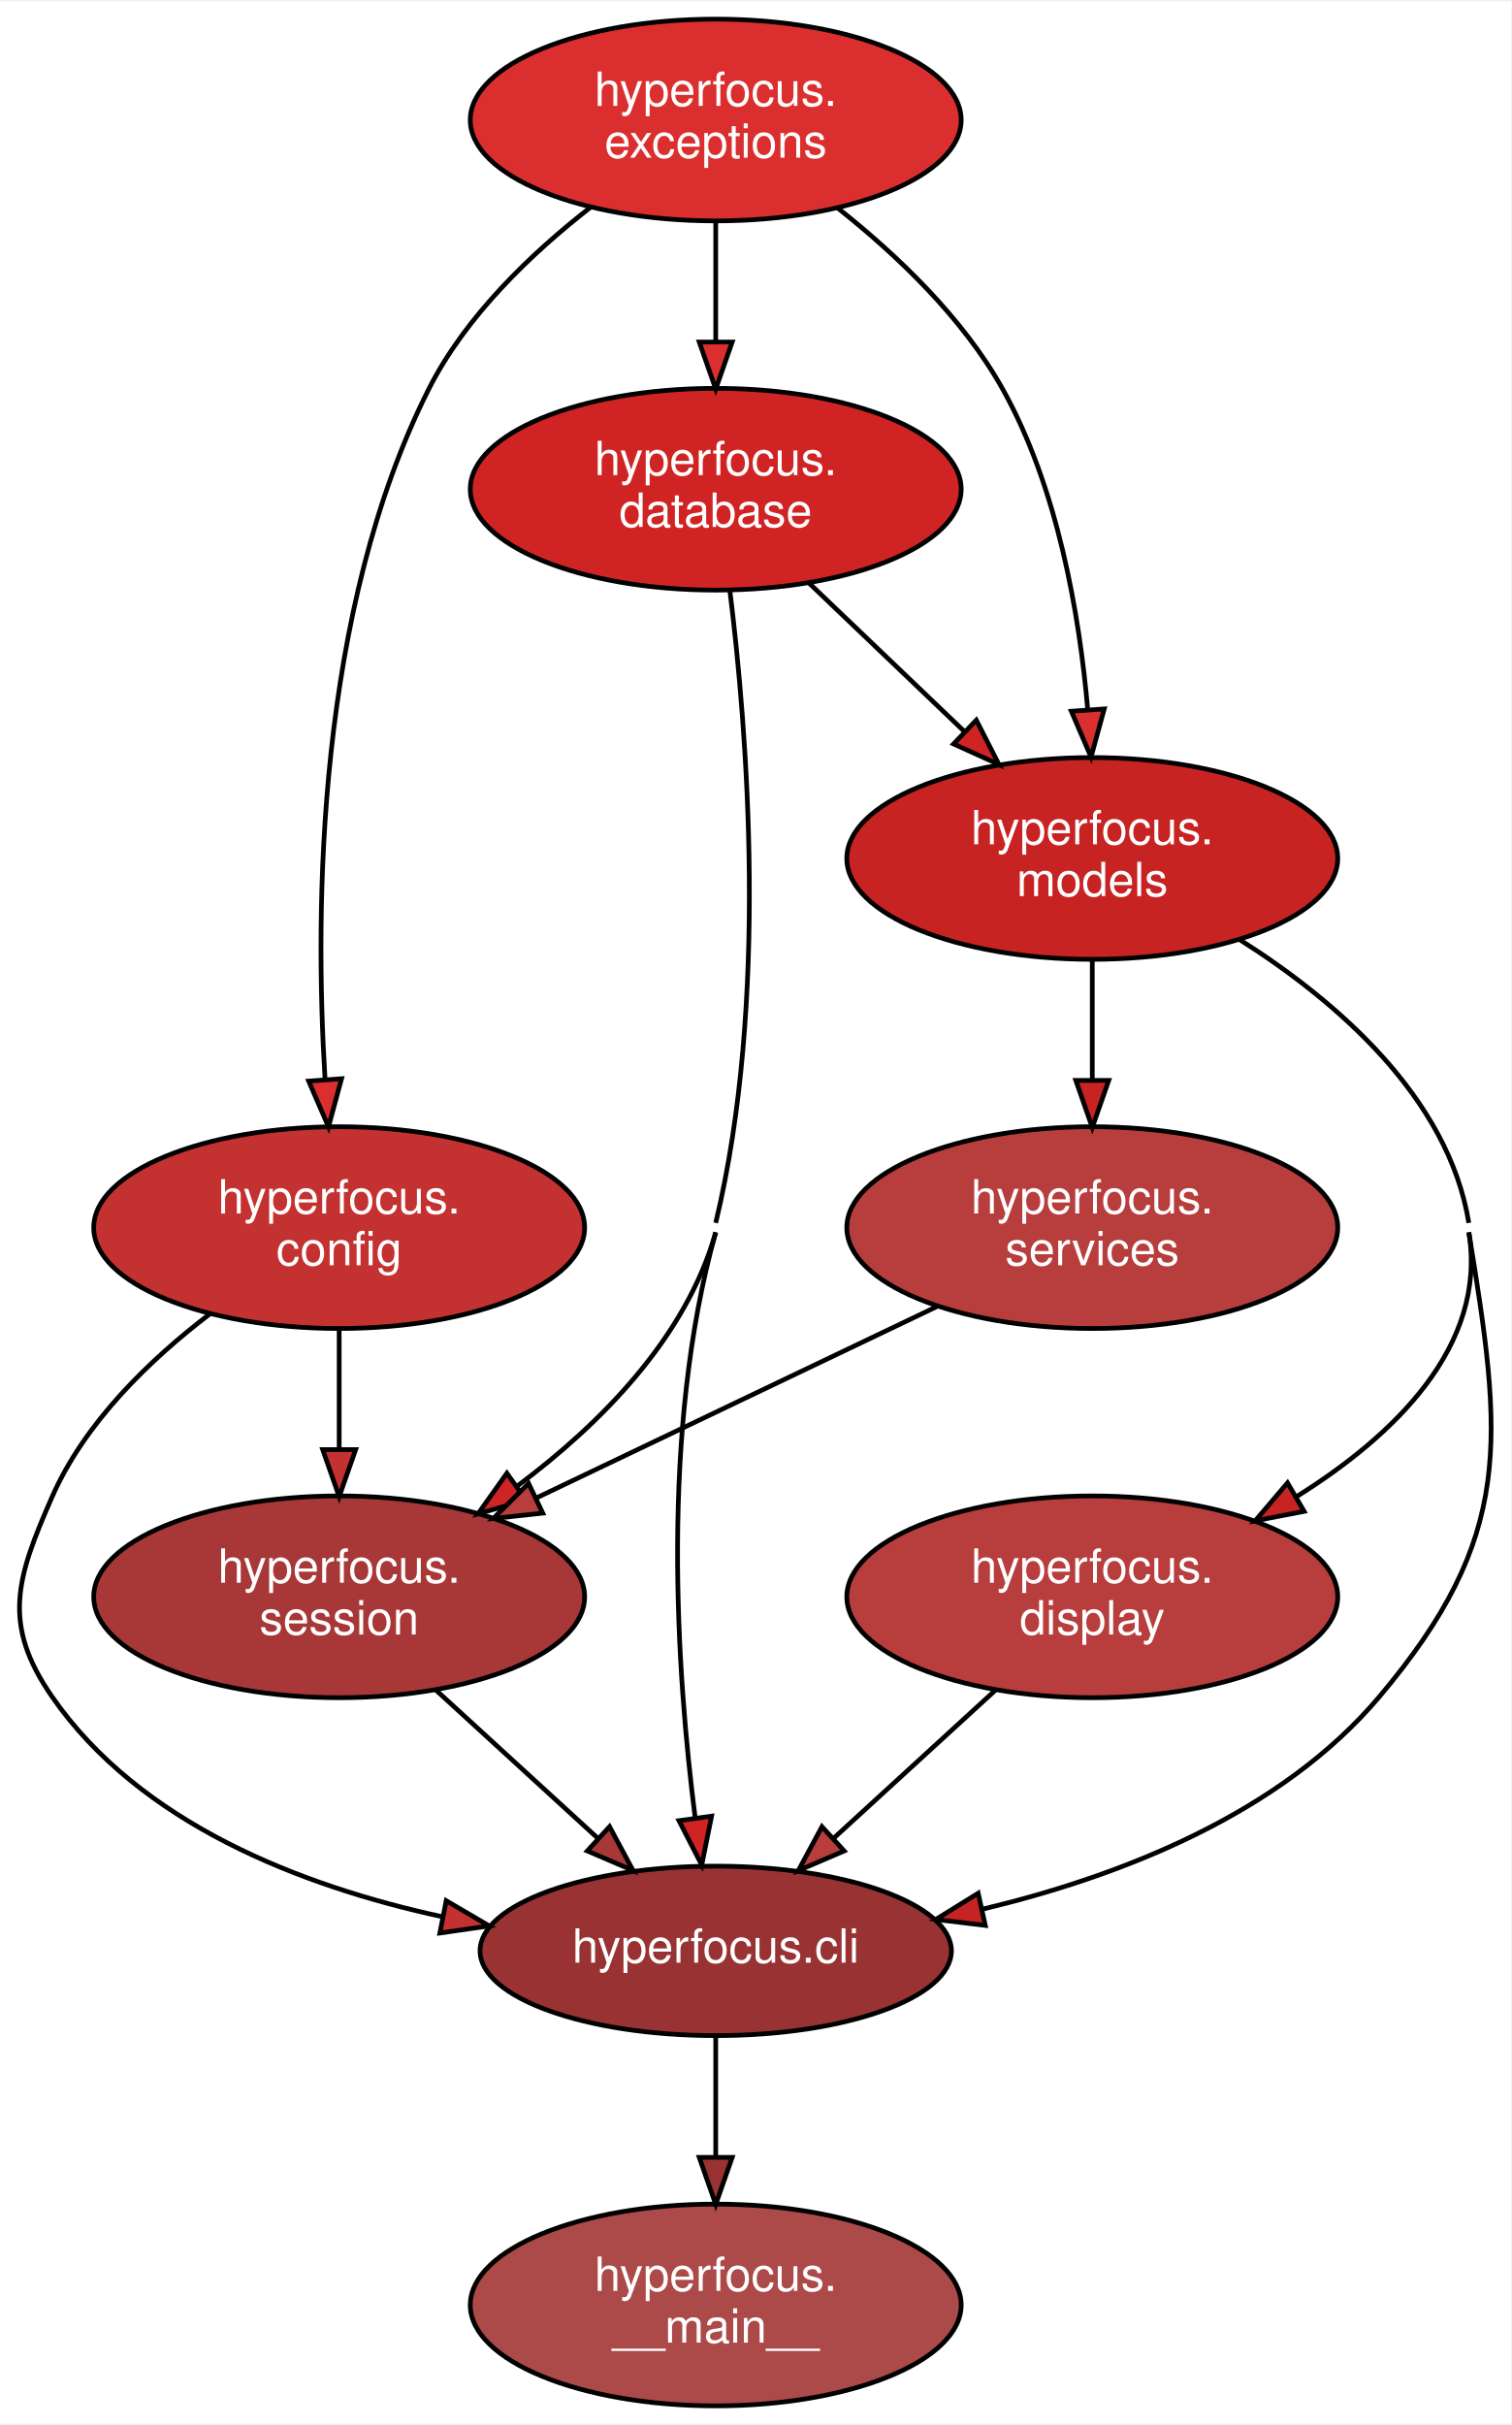
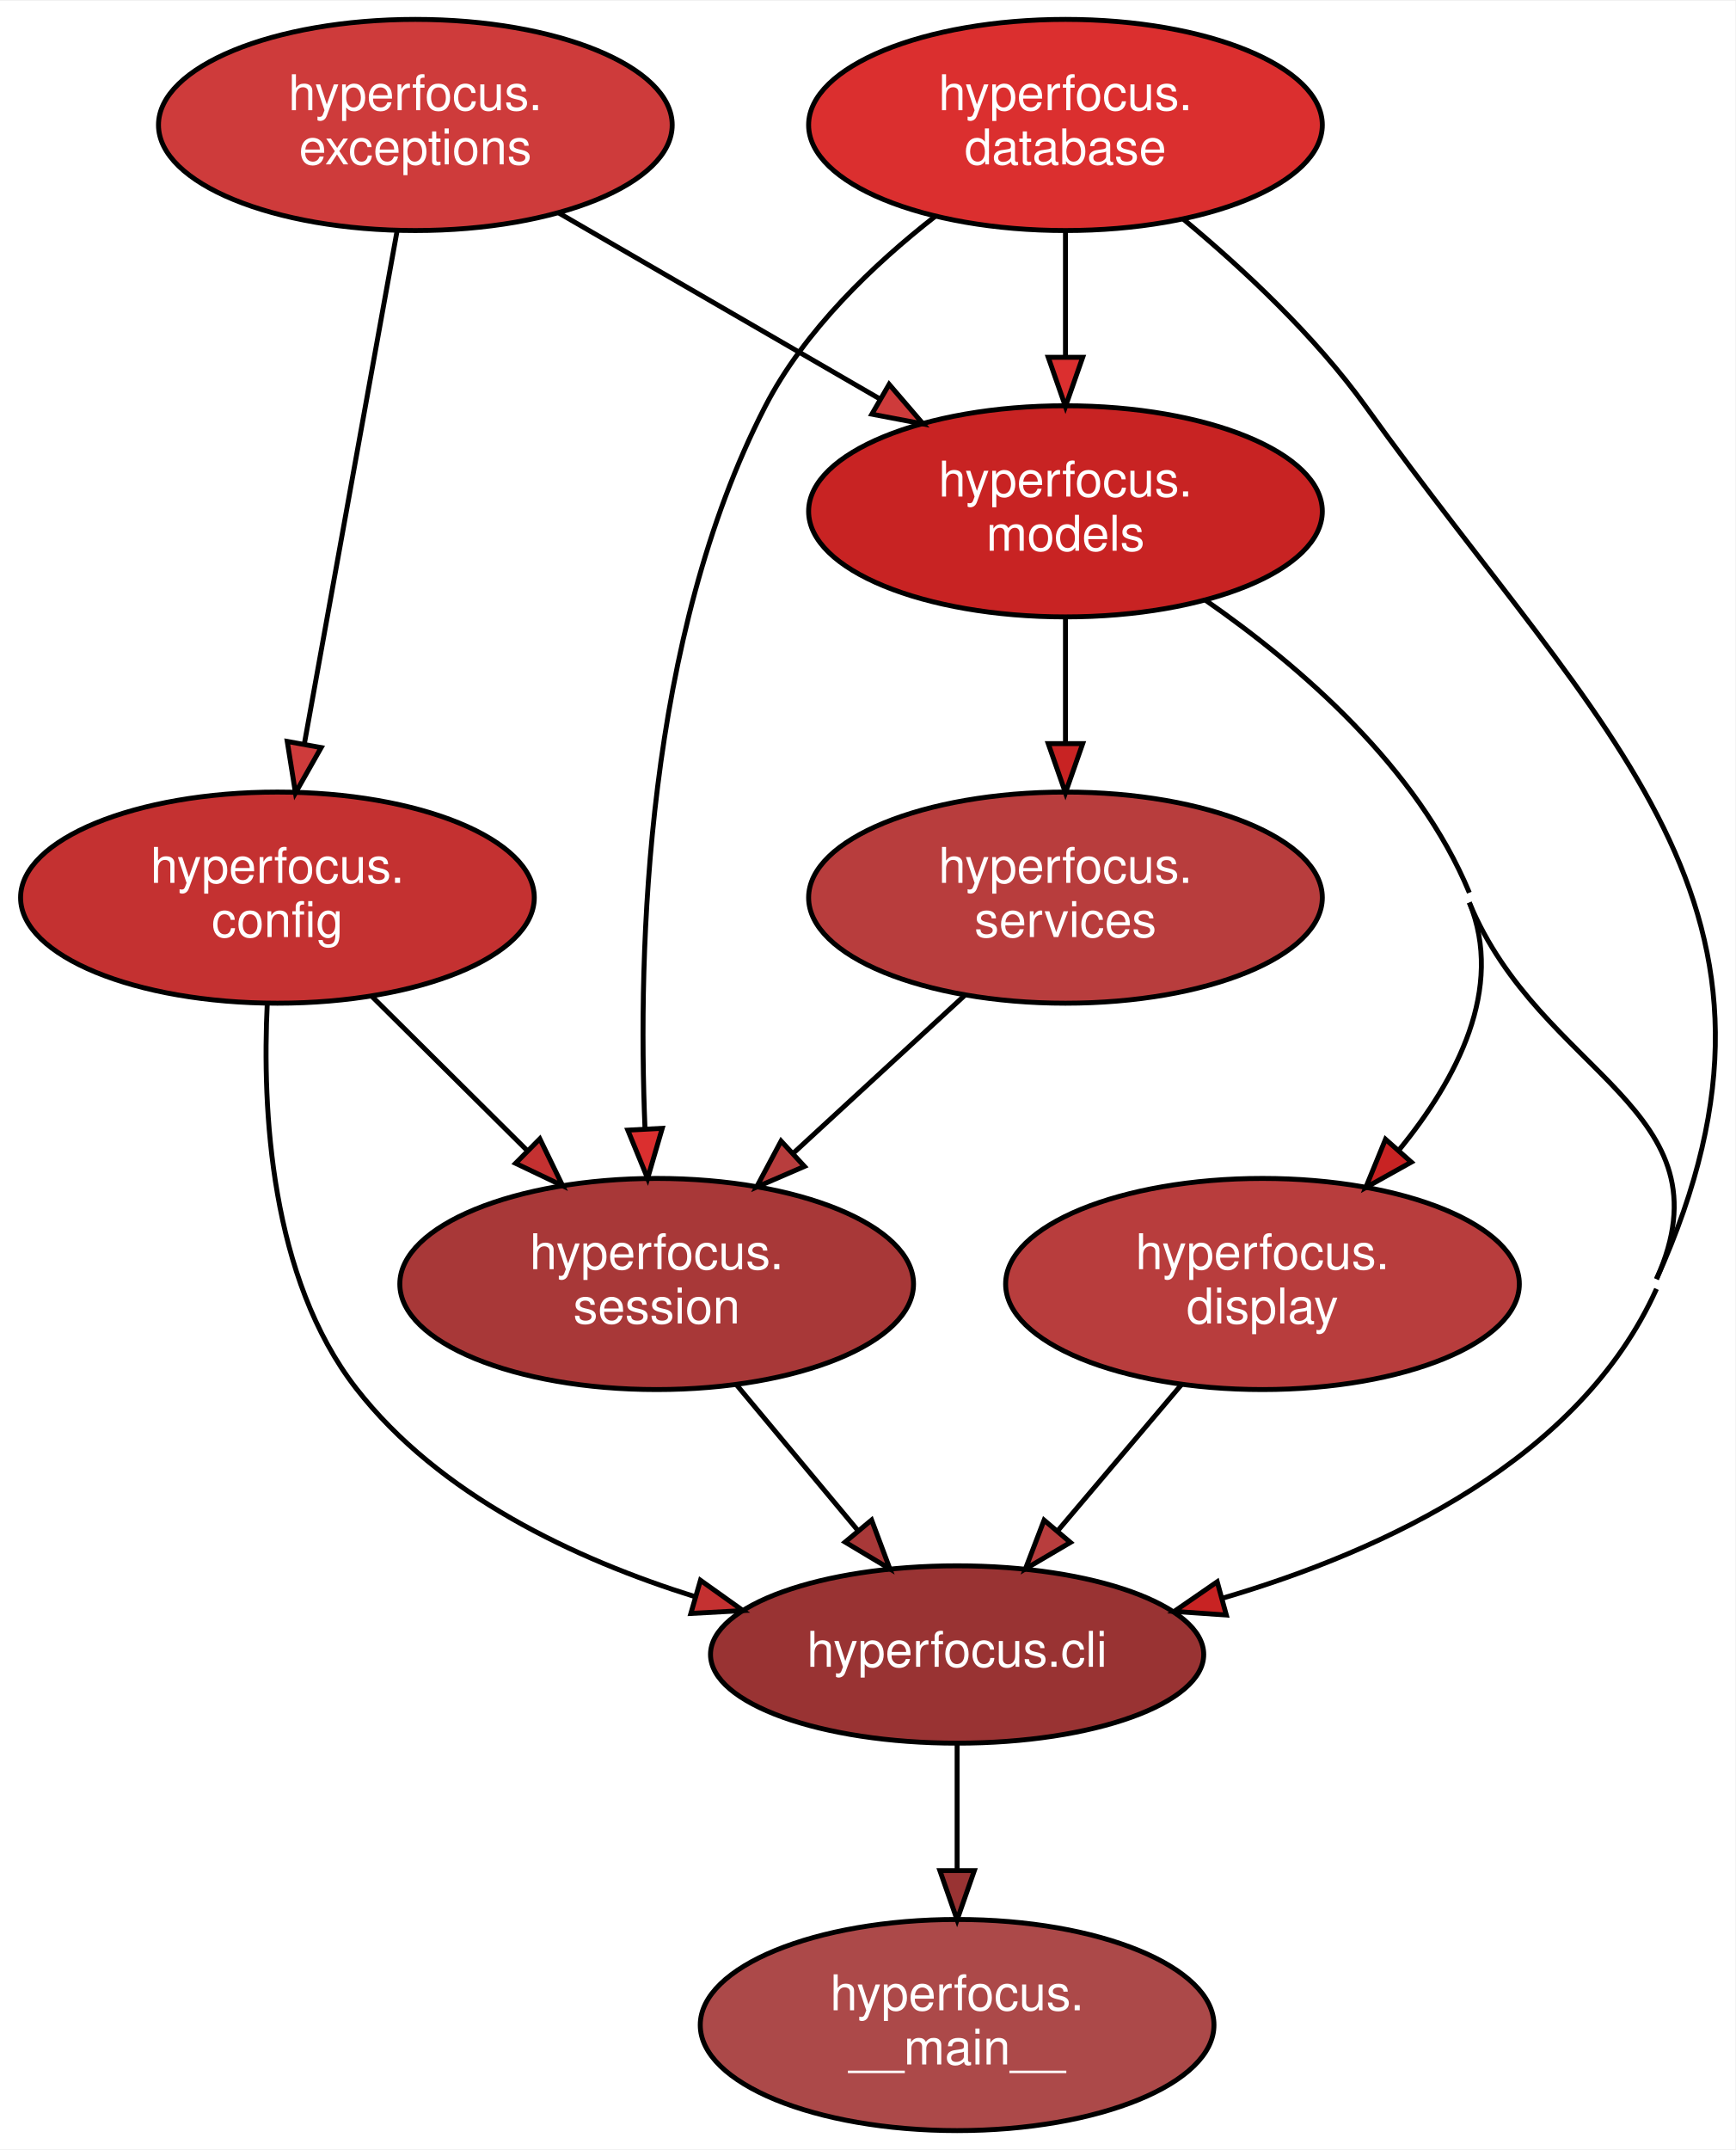
- <svg xmlns="http://www.w3.org/2000/svg" width="321pt" height="515pt" viewBox="0.00 0.00 321.08 514.56">
-   <g id="graph0" class="graph" transform="scale(1 1) rotate(0) translate(4 510.56)">
+ <svg xmlns="http://www.w3.org/2000/svg" width="352pt" height="436pt" viewBox="0.00 0.00 352.36 436.13">
+   <g id="graph0" class="graph" transform="scale(1 1) rotate(0) translate(4 432.13)">
    <style>.edge&gt;path:hover{stroke-width:8}</style>
-     <polygon fill="white" stroke="transparent" points="-4,4 -4,-510.56 317.08,-510.56 317.08,4 -4,4" />
+     <polygon fill="white" stroke="transparent" points="-4,4 -4,-432.13 348.36,-432.13 348.36,4 -4,4" />
    <g id="node1" class="node">
      <style>.edge&gt;path:hover{stroke-width:8}</style>
-       <ellipse fill="#ac4949" stroke="black" cx="148.06" cy="-21.21" rx="52.15" ry="21.43" />
-       <text text-anchor="middle" x="148.06" y="-24.21" font-family="Helvetica,sans-Serif" font-size="10.00" fill="#ffffff">hyperfocus.</text>
-       <text text-anchor="middle" x="148.06" y="-13.21" font-family="Helvetica,sans-Serif" font-size="10.00" fill="#ffffff">__main__</text>
+       <ellipse fill="#ac4949" stroke="black" cx="190.33" cy="-21.21" rx="52.15" ry="21.43" />
+       <text text-anchor="middle" x="190.33" y="-24.21" font-family="Helvetica,sans-Serif" font-size="10.00" fill="#ffffff">hyperfocus.</text>
+       <text text-anchor="middle" x="190.33" y="-13.21" font-family="Helvetica,sans-Serif" font-size="10.00" fill="#ffffff">__main__</text>
    </g>
    <g id="node2" class="node">
      <style>.edge&gt;path:hover{stroke-width:8}</style>
-       <ellipse fill="#993333" stroke="black" cx="148.06" cy="-96.43" rx="50.07" ry="18" />
-       <text text-anchor="middle" x="148.06" y="-93.93" font-family="Helvetica,sans-Serif" font-size="10.00" fill="#ffffff">hyperfocus.cli</text>
+       <ellipse fill="#993333" stroke="black" cx="190.33" cy="-96.43" rx="50.07" ry="18" />
+       <text text-anchor="middle" x="190.33" y="-93.93" font-family="Helvetica,sans-Serif" font-size="10.00" fill="#ffffff">hyperfocus.cli</text>
    </g>
    <g id="edge1" class="edge">
      <style>.edge&gt;path:hover{stroke-width:8}</style>
-       <path fill="none" stroke="black" d="M148.06,-78.08C148.06,-70.5 148.06,-61.39 148.06,-52.74" />
-       <polygon fill="#993333" stroke="black" points="151.56,-52.56 148.06,-42.56 144.56,-52.56 151.56,-52.56" />
+       <path fill="none" stroke="black" d="M190.33,-78.08C190.33,-70.5 190.33,-61.39 190.33,-52.74" />
+       <polygon fill="#993333" stroke="black" points="193.83,-52.56 190.33,-42.56 186.83,-52.56 193.83,-52.56" />
    </g>
    <g id="node3" class="node">
      <style>.edge&gt;path:hover{stroke-width:8}</style>
-       <ellipse fill="#c43131" stroke="black" cx="68.06" cy="-250.07" rx="52.15" ry="21.43" />
-       <text text-anchor="middle" x="68.06" y="-253.07" font-family="Helvetica,sans-Serif" font-size="10.00" fill="#ffffff">hyperfocus.</text>
-       <text text-anchor="middle" x="68.06" y="-242.07" font-family="Helvetica,sans-Serif" font-size="10.00" fill="#ffffff">config</text>
+       <ellipse fill="#c43131" stroke="black" cx="52.33" cy="-250.07" rx="52.15" ry="21.43" />
+       <text text-anchor="middle" x="52.33" y="-253.07" font-family="Helvetica,sans-Serif" font-size="10.00" fill="#ffffff">hyperfocus.</text>
+       <text text-anchor="middle" x="52.33" y="-242.07" font-family="Helvetica,sans-Serif" font-size="10.00" fill="#ffffff">config</text>
    </g>
    <g id="edge2" class="edge">
      <style>.edge&gt;path:hover{stroke-width:8}</style>
-       <path fill="none" stroke="black" d="M40.58,-231.73C27.84,-222.02 14,-208.68 7.06,-192.85 -0.51,-175.58 -3.67,-165.93 7.06,-150.43 25.72,-123.48 59.91,-110.21 89.94,-103.69" />
-       <polygon fill="#c43131" stroke="black" points="90.8,-107.09 99.94,-101.73 89.45,-100.22 90.8,-107.09" />
+       <path fill="none" stroke="black" d="M50.27,-228.71C49.21,-207.05 50.86,-172.89 68.33,-150.43 85.16,-128.78 112.62,-115.81 137.23,-108.13" />
+       <polygon fill="#c43131" stroke="black" points="138.22,-111.49 146.85,-105.34 136.27,-104.76 138.22,-111.49" />
    </g>
    <g id="node9" class="node">
      <style>.edge&gt;path:hover{stroke-width:8}</style>
-       <ellipse fill="#a83838" stroke="black" cx="68.06" cy="-171.64" rx="52.15" ry="21.43" />
-       <text text-anchor="middle" x="68.06" y="-174.64" font-family="Helvetica,sans-Serif" font-size="10.00" fill="#ffffff">hyperfocus.</text>
-       <text text-anchor="middle" x="68.06" y="-163.64" font-family="Helvetica,sans-Serif" font-size="10.00" fill="#ffffff">session</text>
+       <ellipse fill="#a83838" stroke="black" cx="129.33" cy="-171.64" rx="52.15" ry="21.43" />
+       <text text-anchor="middle" x="129.33" y="-174.64" font-family="Helvetica,sans-Serif" font-size="10.00" fill="#ffffff">hyperfocus.</text>
+       <text text-anchor="middle" x="129.33" y="-163.64" font-family="Helvetica,sans-Serif" font-size="10.00" fill="#ffffff">session</text>
    </g>
    <g id="edge3" class="edge">
      <style>.edge&gt;path:hover{stroke-width:8}</style>
-       <path fill="none" stroke="black" d="M68.06,-228.59C68.06,-220.73 68.06,-211.58 68.06,-202.99" />
-       <polygon fill="#c43131" stroke="black" points="71.56,-202.91 68.06,-192.91 64.56,-202.91 71.56,-202.91" />
+       <path fill="none" stroke="black" d="M71.36,-230.17C80.89,-220.71 92.59,-209.11 102.97,-198.8" />
+       <polygon fill="#c43131" stroke="black" points="105.61,-201.11 110.24,-191.58 100.68,-196.14 105.61,-201.11" />
    </g>
    <g id="node4" class="node">
      <style>.edge&gt;path:hover{stroke-width:8}</style>
-       <ellipse fill="#d02424" stroke="black" cx="148.06" cy="-406.92" rx="52.15" ry="21.43" />
-       <text text-anchor="middle" x="148.06" y="-409.92" font-family="Helvetica,sans-Serif" font-size="10.00" fill="#ffffff">hyperfocus.</text>
-       <text text-anchor="middle" x="148.06" y="-398.92" font-family="Helvetica,sans-Serif" font-size="10.00" fill="#ffffff">database</text>
+       <ellipse fill="#db2f2f" stroke="black" cx="212.33" cy="-406.92" rx="52.15" ry="21.43" />
+       <text text-anchor="middle" x="212.33" y="-409.92" font-family="Helvetica,sans-Serif" font-size="10.00" fill="#ffffff">hyperfocus.</text>
+       <text text-anchor="middle" x="212.33" y="-398.92" font-family="Helvetica,sans-Serif" font-size="10.00" fill="#ffffff">database</text>
    </g>
    <g id="edge4" class="edge">
      <style>.edge&gt;path:hover{stroke-width:8}</style>
-       <path fill="none" stroke="black" d="M148.06,-249.07C136.21,-206.9 139.76,-155.49 143.7,-124.66" />
-       <polygon fill="#d02424" stroke="black" points="147.18,-125.05 145.09,-114.67 140.25,-124.09 147.18,-125.05" />
+       <path fill="none" stroke="black" d="M236.24,-387.82C248.51,-377.63 262.99,-364.09 273.33,-349.71 321.72,-282.34 366.38,-248.28 332.33,-172.64" />
    </g>
    <g id="node7" class="node">
      <style>.edge&gt;path:hover{stroke-width:8}</style>
-       <ellipse fill="#c82323" stroke="black" cx="228.06" cy="-328.49" rx="52.15" ry="21.43" />
-       <text text-anchor="middle" x="228.06" y="-331.49" font-family="Helvetica,sans-Serif" font-size="10.00" fill="#ffffff">hyperfocus.</text>
-       <text text-anchor="middle" x="228.06" y="-320.49" font-family="Helvetica,sans-Serif" font-size="10.00" fill="#ffffff">models</text>
+       <ellipse fill="#c82323" stroke="black" cx="212.33" cy="-328.49" rx="52.15" ry="21.43" />
+       <text text-anchor="middle" x="212.33" y="-331.49" font-family="Helvetica,sans-Serif" font-size="10.00" fill="#ffffff">hyperfocus.</text>
+       <text text-anchor="middle" x="212.33" y="-320.49" font-family="Helvetica,sans-Serif" font-size="10.00" fill="#ffffff">models</text>
    </g>
    <g id="edge5" class="edge">
      <style>.edge&gt;path:hover{stroke-width:8}</style>
-       <path fill="none" stroke="black" d="M167.84,-387.03C177.84,-377.47 190.13,-365.73 200.99,-355.36" />
-       <polygon fill="#d02424" stroke="black" points="203.42,-357.87 208.24,-348.43 198.59,-352.81 203.42,-357.87" />
+       <path fill="none" stroke="black" d="M212.33,-385.44C212.33,-377.58 212.33,-368.44 212.33,-359.84" />
+       <polygon fill="#db2f2f" stroke="black" points="215.83,-359.76 212.33,-349.76 208.83,-359.76 215.83,-359.76" />
    </g>
    <g id="edge6" class="edge">
      <style>.edge&gt;path:hover{stroke-width:8}</style>
-       <path fill="none" stroke="black" d="M151.05,-385.52C154.77,-355.56 159.37,-298.12 148.06,-251.07" />
-       <path fill="none" stroke="black" d="M148.06,-249.07C141.76,-226.66 123.51,-208.34 106.02,-195.26" />
-       <polygon fill="#d02424" stroke="black" points="107.74,-192.19 97.55,-189.27 103.69,-197.9 107.74,-192.19" />
+       <path fill="none" stroke="black" d="M185.97,-388.44C173.36,-378.61 159.29,-365.2 151.33,-349.71 127.22,-302.82 125.44,-240.01 126.96,-203.18" />
+       <polygon fill="#db2f2f" stroke="black" points="130.46,-203.24 127.49,-193.07 123.47,-202.87 130.46,-203.24" />
    </g>
    <g id="node5" class="node">
      <style>.edge&gt;path:hover{stroke-width:8}</style>
-       <ellipse fill="#b83d3d" stroke="black" cx="228.06" cy="-171.64" rx="52.15" ry="21.43" />
-       <text text-anchor="middle" x="228.06" y="-174.64" font-family="Helvetica,sans-Serif" font-size="10.00" fill="#ffffff">hyperfocus.</text>
-       <text text-anchor="middle" x="228.06" y="-163.64" font-family="Helvetica,sans-Serif" font-size="10.00" fill="#ffffff">display</text>
+       <ellipse fill="#b83d3d" stroke="black" cx="252.33" cy="-171.64" rx="52.15" ry="21.43" />
+       <text text-anchor="middle" x="252.33" y="-174.64" font-family="Helvetica,sans-Serif" font-size="10.00" fill="#ffffff">hyperfocus.</text>
+       <text text-anchor="middle" x="252.33" y="-163.64" font-family="Helvetica,sans-Serif" font-size="10.00" fill="#ffffff">display</text>
    </g>
    <g id="edge7" class="edge">
      <style>.edge&gt;path:hover{stroke-width:8}</style>
-       <path fill="none" stroke="black" d="M207.46,-151.79C197.03,-142.24 184.28,-130.57 173.26,-120.49" />
-       <polygon fill="#b83d3d" stroke="black" points="175.35,-117.66 165.61,-113.49 170.63,-122.82 175.35,-117.66" />
+       <path fill="none" stroke="black" d="M236.04,-151.4C228.3,-142.27 218.97,-131.25 210.77,-121.56" />
+       <polygon fill="#b83d3d" stroke="black" points="213.33,-119.18 204.2,-113.81 207.99,-123.7 213.33,-119.18" />
    </g>
    <g id="node6" class="node">
      <style>.edge&gt;path:hover{stroke-width:8}</style>
-       <ellipse fill="#db2f2f" stroke="black" cx="148.06" cy="-485.35" rx="52.15" ry="21.43" />
-       <text text-anchor="middle" x="148.06" y="-488.35" font-family="Helvetica,sans-Serif" font-size="10.00" fill="#ffffff">hyperfocus.</text>
-       <text text-anchor="middle" x="148.06" y="-477.35" font-family="Helvetica,sans-Serif" font-size="10.00" fill="#ffffff">exceptions</text>
+       <ellipse fill="#ce3b3b" stroke="black" cx="80.33" cy="-406.92" rx="52.15" ry="21.43" />
+       <text text-anchor="middle" x="80.33" y="-409.92" font-family="Helvetica,sans-Serif" font-size="10.00" fill="#ffffff">hyperfocus.</text>
+       <text text-anchor="middle" x="80.33" y="-398.92" font-family="Helvetica,sans-Serif" font-size="10.00" fill="#ffffff">exceptions</text>
    </g>
    <g id="edge8" class="edge">
      <style>.edge&gt;path:hover{stroke-width:8}</style>
-       <path fill="none" stroke="black" d="M121.6,-466.92C108.96,-457.1 94.9,-443.7 87.06,-428.13 63.39,-381.14 62.8,-318.36 65.06,-281.57" />
-       <polygon fill="#db2f2f" stroke="black" points="68.56,-281.7 65.79,-271.47 61.58,-281.19 68.56,-281.7" />
+       <path fill="none" stroke="black" d="M76.67,-385.67C71.87,-359.13 63.4,-312.32 57.83,-281.49" />
+       <polygon fill="#ce3b3b" stroke="black" points="61.21,-280.53 55.99,-271.32 54.32,-281.78 61.21,-280.53" />
    </g>
    <g id="edge9" class="edge">
      <style>.edge&gt;path:hover{stroke-width:8}</style>
-       <path fill="none" stroke="black" d="M148.06,-463.86C148.06,-456.01 148.06,-446.86 148.06,-438.27" />
-       <polygon fill="#db2f2f" stroke="black" points="151.56,-438.19 148.06,-428.19 144.56,-438.19 151.56,-438.19" />
+       <path fill="none" stroke="black" d="M109.29,-389.15C128.47,-378.05 153.8,-363.38 174.55,-351.36" />
+       <polygon fill="#ce3b3b" stroke="black" points="176.53,-354.27 183.43,-346.23 173.02,-348.21 176.53,-354.27" />
    </g>
    <g id="edge10" class="edge">
      <style>.edge&gt;path:hover{stroke-width:8}</style>
-       <path fill="none" stroke="black" d="M173.99,-466.64C186.49,-456.75 200.58,-443.35 209.06,-428.13 220.7,-407.24 225.32,-380.44 227.1,-360.04" />
-       <polygon fill="#db2f2f" stroke="black" points="230.6,-360.25 227.8,-350.03 223.61,-359.76 230.6,-360.25" />
+       <path fill="none" stroke="black" d="M294.33,-249.07C308.79,-214 347.9,-207.23 332.33,-172.64" />
+       <path fill="none" stroke="black" d="M332.33,-170.64C316.78,-136.11 277.43,-117.59 244.09,-107.82" />
+       <polygon fill="#c82323" stroke="black" points="244.99,-104.44 234.42,-105.18 243.14,-111.19 244.99,-104.44" />
    </g>
    <g id="edge11" class="edge">
      <style>.edge&gt;path:hover{stroke-width:8}</style>
-       <path fill="none" stroke="black" d="M308.06,-249.07C315.26,-205 317.85,-184.55 289.06,-150.43 268.09,-125.57 234.23,-112.36 204.95,-105.34" />
-       <polygon fill="#c82323" stroke="black" points="205.33,-101.84 194.81,-103.11 203.82,-108.68 205.33,-101.84" />
+       <path fill="none" stroke="black" d="M240.77,-310.44C260.05,-297.04 283.87,-276.43 294.33,-251.07" />
+       <path fill="none" stroke="black" d="M294.33,-249.07C301.48,-231.71 291.85,-213.23 280.01,-198.79" />
+       <polygon fill="#c82323" stroke="black" points="282.55,-196.38 273.3,-191.22 277.31,-201.02 282.55,-196.38" />
+     </g>
+     <g id="node8" class="node">
+       <style>.edge&gt;path:hover{stroke-width:8}</style>
+       <ellipse fill="#b83d3d" stroke="black" cx="212.33" cy="-250.07" rx="52.15" ry="21.43" />
+       <text text-anchor="middle" x="212.33" y="-253.07" font-family="Helvetica,sans-Serif" font-size="10.00" fill="#ffffff">hyperfocus.</text>
+       <text text-anchor="middle" x="212.33" y="-242.07" font-family="Helvetica,sans-Serif" font-size="10.00" fill="#ffffff">services</text>
    </g>
    <g id="edge12" class="edge">
      <style>.edge&gt;path:hover{stroke-width:8}</style>
-       <path fill="none" stroke="black" d="M259.35,-311.26C279.87,-298.27 303.7,-277.8 308.06,-251.07" />
-       <path fill="none" stroke="black" d="M308.06,-249.07C312.01,-224.91 292.2,-205.86 271.31,-192.83" />
-       <polygon fill="#c82323" stroke="black" points="273.07,-189.8 262.67,-187.78 269.54,-195.85 273.07,-189.8" />
-     </g>
-     <g id="node8" class="node">
-       <style>.edge&gt;path:hover{stroke-width:8}</style>
-       <ellipse fill="#b83d3d" stroke="black" cx="228.06" cy="-250.07" rx="52.15" ry="21.43" />
-       <text text-anchor="middle" x="228.06" y="-253.07" font-family="Helvetica,sans-Serif" font-size="10.00" fill="#ffffff">hyperfocus.</text>
-       <text text-anchor="middle" x="228.06" y="-242.07" font-family="Helvetica,sans-Serif" font-size="10.00" fill="#ffffff">services</text>
+       <path fill="none" stroke="black" d="M212.33,-307.01C212.33,-299.15 212.33,-290.01 212.33,-281.42" />
+       <polygon fill="#c82323" stroke="black" points="215.83,-281.34 212.33,-271.34 208.83,-281.34 215.83,-281.34" />
    </g>
    <g id="edge13" class="edge">
      <style>.edge&gt;path:hover{stroke-width:8}</style>
-       <path fill="none" stroke="black" d="M228.06,-307.01C228.06,-299.15 228.06,-290.01 228.06,-281.42" />
-       <polygon fill="#c82323" stroke="black" points="231.56,-281.34 228.06,-271.34 224.56,-281.34 231.56,-281.34" />
+       <path fill="none" stroke="black" d="M191.81,-230.17C181.36,-220.55 168.49,-208.7 157.16,-198.27" />
+       <polygon fill="#b83d3d" stroke="black" points="159.33,-195.51 149.61,-191.31 154.59,-200.66 159.33,-195.51" />
    </g>
    <g id="edge14" class="edge">
      <style>.edge&gt;path:hover{stroke-width:8}</style>
-       <path fill="none" stroke="black" d="M195.3,-233.42C170.6,-221.62 136.54,-205.35 109.88,-192.61" />
-       <polygon fill="#b83d3d" stroke="black" points="111.31,-189.42 100.78,-188.27 108.3,-195.74 111.31,-189.42" />
-     </g>
-     <g id="edge15" class="edge">
-       <style>.edge&gt;path:hover{stroke-width:8}</style>
-       <path fill="none" stroke="black" d="M88.66,-151.79C99.09,-142.24 111.85,-130.57 122.86,-120.49" />
-       <polygon fill="#a83838" stroke="black" points="125.5,-122.82 130.51,-113.49 120.77,-117.66 125.5,-122.82" />
+       <path fill="none" stroke="black" d="M145.35,-151.4C152.96,-142.27 162.14,-131.25 170.22,-121.56" />
+       <polygon fill="#a83838" stroke="black" points="172.97,-123.73 176.68,-113.81 167.59,-119.25 172.97,-123.73" />
    </g>
  </g>
</svg>
